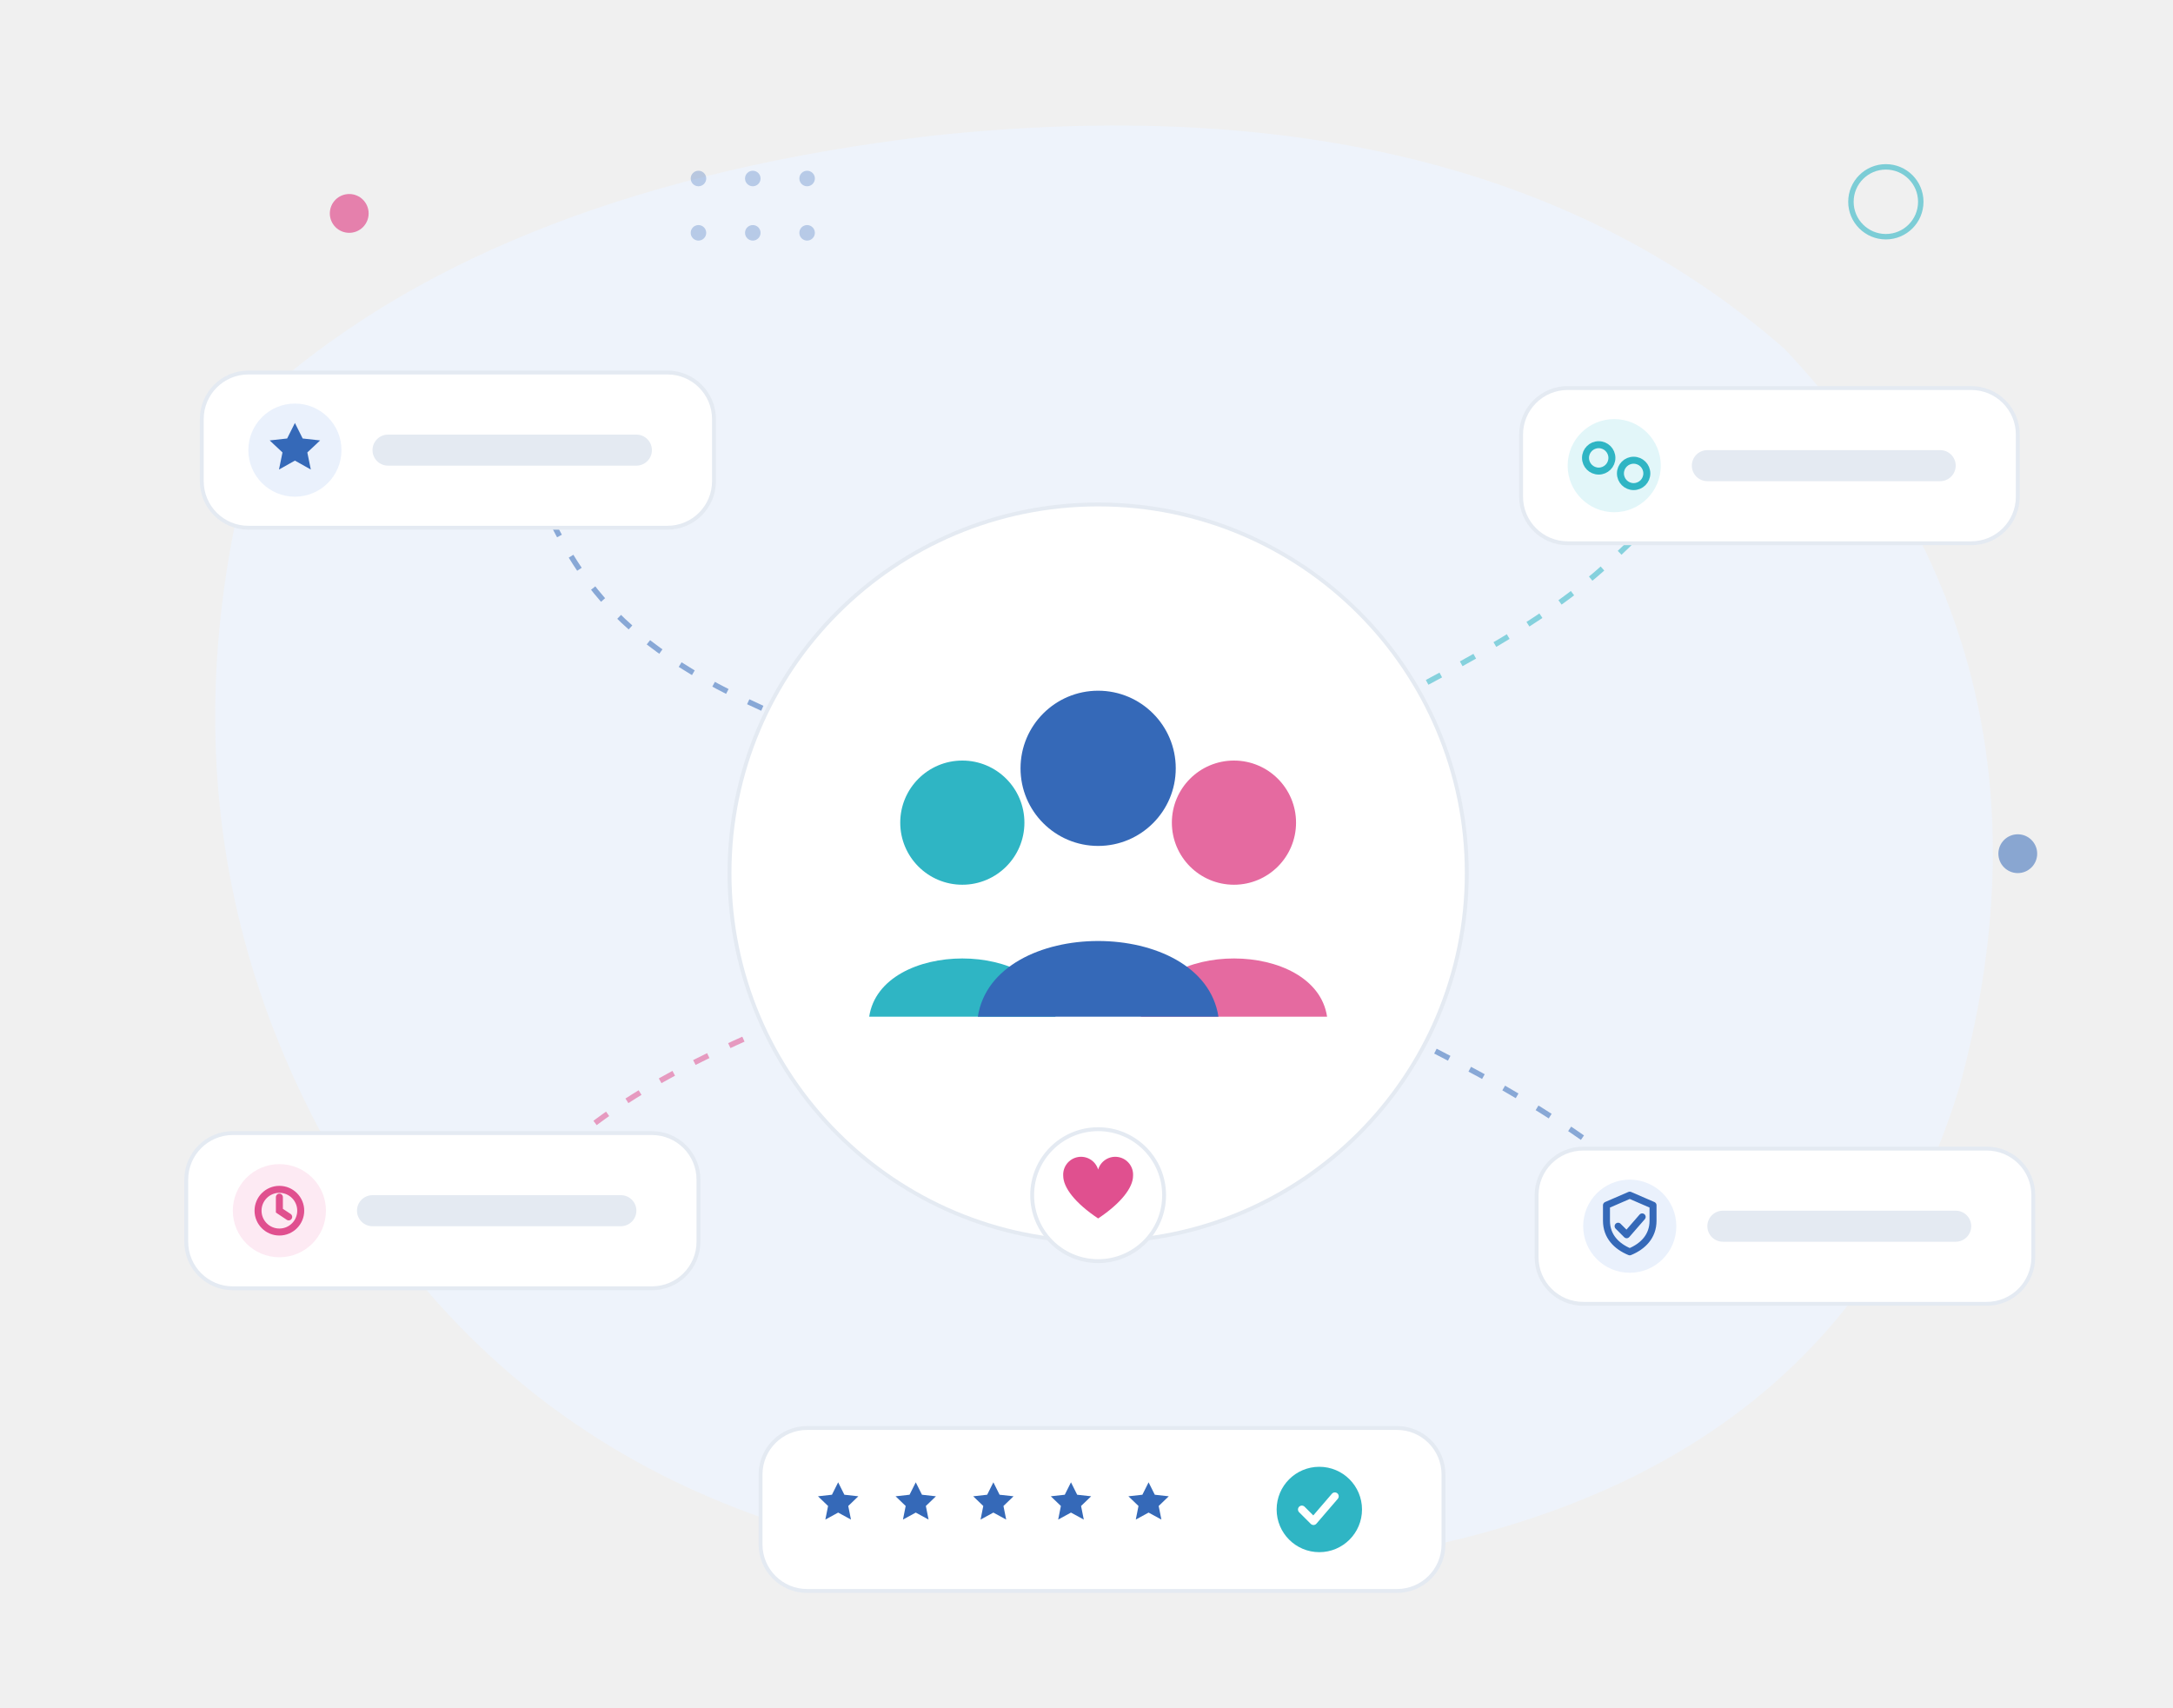
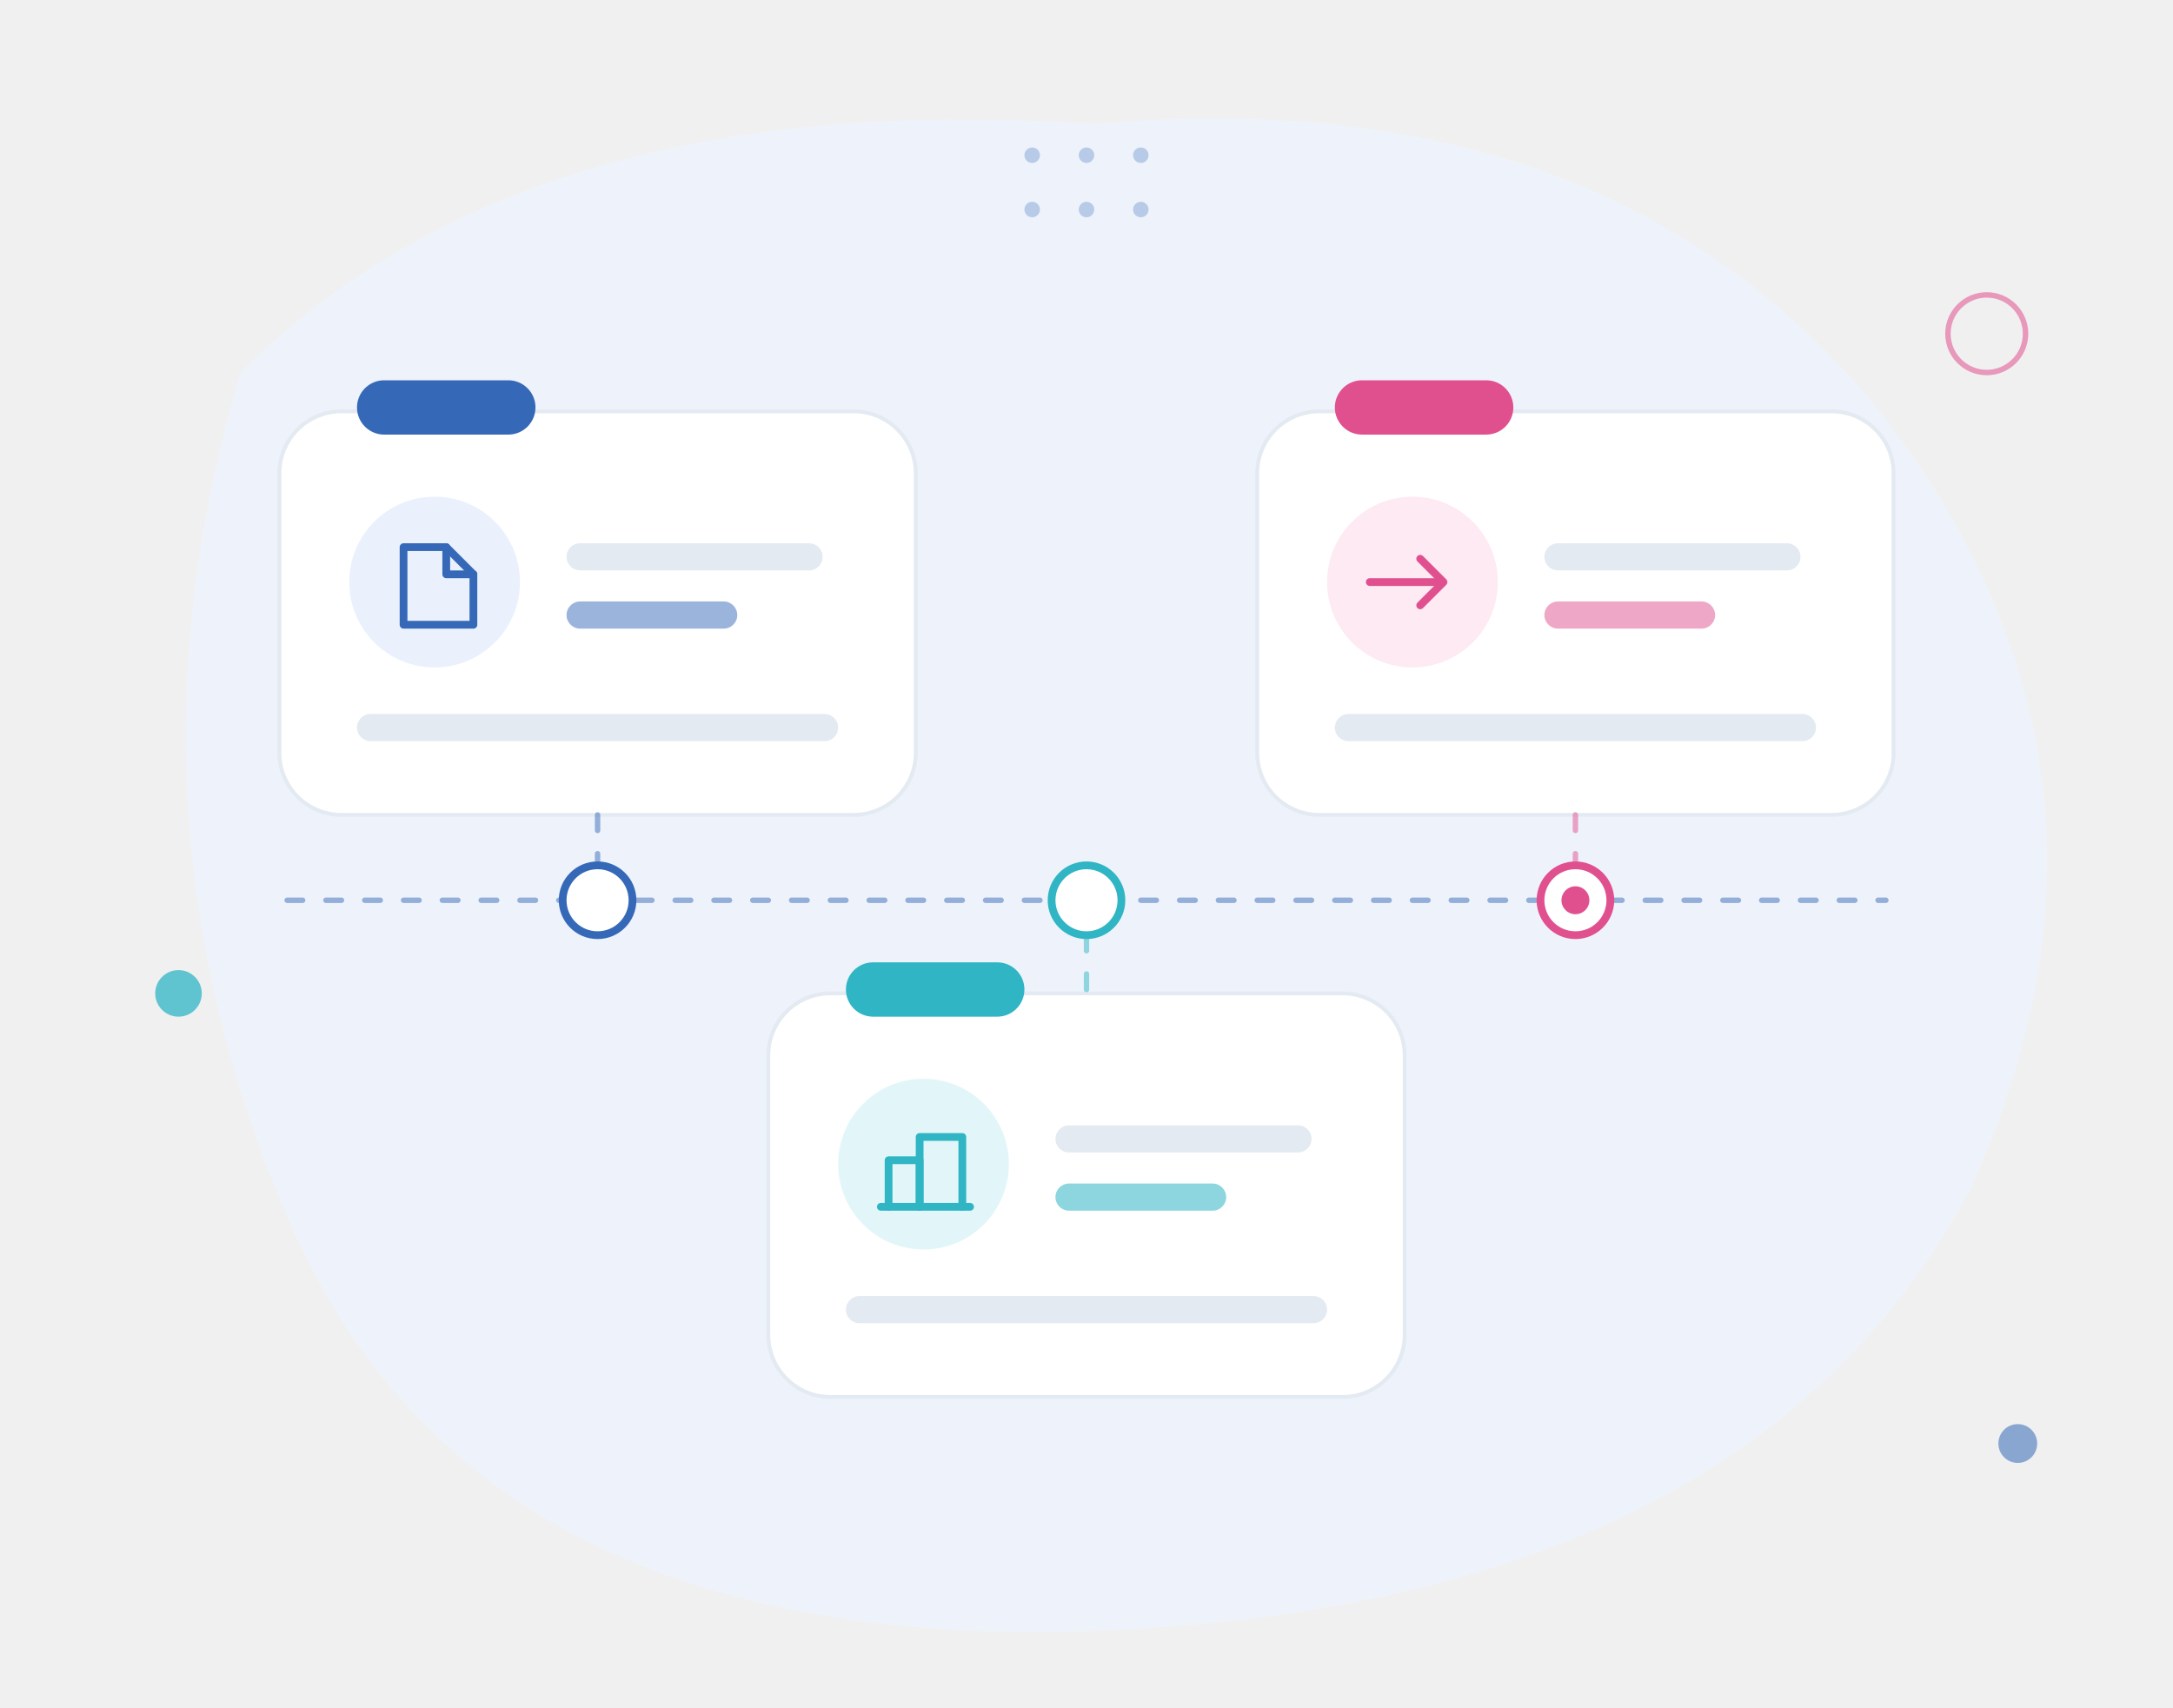
<svg xmlns="http://www.w3.org/2000/svg" viewBox="0 0 560 440" role="img" aria-labelledby="t d">
-   <path d="M70 100 Q30 220 100 320 Q170 415 320 405 Q470 395 505 280 Q535 170 460 90 Q380 20 240 35 Q130 48 70 100Z" fill="#eef3fb" />
-   <g stroke-width="1.4" stroke-dasharray="4 6" fill="none" opacity=".55">
-     <path d="M215 190 C160 170 150 150 140 130" stroke="#3569b8" />
-     <path d="M350 185 C400 160 410 150 425 135" stroke="#2fb5c4" />
-     <path d="M210 260 C160 280 150 292 135 305" stroke="#e0508f" />
-     <path d="M352 262 C400 285 410 295 428 308" stroke="#3569b8" />
+   <path d="M62 96 Q28 210 76 318 Q126 428 288 420 Q452 412 508 306 Q556 200 486 108 Q416 20 282 32 Q136 22 62 96Z" fill="#eef3fb" />
+   <path d="M74 232 H486" stroke="#3569b8" stroke-width="1.4" stroke-dasharray="4 6" fill="none" opacity=".5" stroke-linecap="round" />
+   <g>
+     <rect x="72" y="106" width="164" height="104" rx="16" fill="#fff" stroke="#e4eaf2" />
+     <rect x="92" y="98" width="46" height="14" rx="7" fill="#3569b8" />
+     <circle cx="112" cy="150" r="22" fill="#eaf1fc" />
+     <g stroke="#3569b8" stroke-width="2" fill="none" stroke-linecap="round" stroke-linejoin="round" transform="translate(101,139)">
+       <path d="M3 2h11l7 7v13H3z" />
+       <path d="M14 2v7h7" />
+     </g>
+     <rect x="146" y="140" width="66" height="7" rx="3.5" fill="#e4eaf2" />
+     <rect x="146" y="155" width="44" height="7" rx="3.5" fill="#3569b8" opacity=".5" />
+     <rect x="92" y="184" width="124" height="7" rx="3.5" fill="#e4eaf2" />
  </g>
-   <circle cx="283" cy="225" r="95" fill="#fff" stroke="#e4eaf2" />
+   <path d="M154 210 V223" stroke="#3569b8" stroke-width="1.4" stroke-dasharray="4 6" opacity=".5" stroke-linecap="round" />
  <g>
-     <circle cx="248" cy="212" r="16" fill="#2fb5c4" />
-     <path d="M224 262c3-20 45-20 48 0z" fill="#2fb5c4" />
-     <circle cx="318" cy="212" r="16" fill="#e0508f" opacity=".85" />
-     <path d="M294 262c3-20 45-20 48 0z" fill="#e0508f" opacity=".85" />
-     <circle cx="283" cy="198" r="20" fill="#3569b8" />
-     <path d="M252 262c4-26 58-26 62 0z" fill="#3569b8" />
+     <rect x="198" y="256" width="164" height="104" rx="16" fill="#fff" stroke="#e4eaf2" />
+     <rect x="218" y="248" width="46" height="14" rx="7" fill="#2fb5c4" />
+     <circle cx="238" cy="300" r="22" fill="#e2f6f9" />
+     <g stroke="#2fb5c4" stroke-width="2" fill="none" stroke-linecap="round" stroke-linejoin="round" transform="translate(227,290)">
+       <path d="M2 21V9h8v12" />
+       <path d="M10 21V3h11v18" />
+       <path d="M0 21h23" />
+     </g>
+     <rect x="272" y="290" width="66" height="7" rx="3.5" fill="#e4eaf2" />
+     <rect x="272" y="305" width="44" height="7" rx="3.5" fill="#2fb5c4" opacity=".55" />
+     <rect x="218" y="334" width="124" height="7" rx="3.5" fill="#e4eaf2" />
  </g>
-   <circle cx="283" cy="308" r="17" fill="#fff" stroke="#e4eaf2" />
-   <path d="M283 314c-6-4-9-8-9-11a4.6 4.6 0 0 1 9-1.6A4.6 4.6 0 0 1 292 303c0 3-3 7-9 11z" fill="#e0508f" />
+   <path d="M280 241 V256" stroke="#2fb5c4" stroke-width="1.4" stroke-dasharray="4 6" opacity=".5" stroke-linecap="round" />
  <g>
-     <rect x="52" y="96" width="132" height="40" rx="12" fill="#fff" stroke="#e4eaf2" />
-     <circle cx="76" cy="116" r="12" fill="#eaf1fc" />
-     <path d="M76 109l2 4 4.5.5-3.3 3.1.9 4.4-4.1-2.3-4.1 2.3.9-4.4-3.3-3.1 4.5-.5z" fill="#3569b8" />
-     <rect x="96" y="112" width="72" height="8" rx="4" fill="#e4eaf2" />
+     <rect x="324" y="106" width="164" height="104" rx="16" fill="#fff" stroke="#e4eaf2" />
+     <rect x="344" y="98" width="46" height="14" rx="7" fill="#e0508f" />
+     <circle cx="364" cy="150" r="22" fill="#fdeaf3" />
+     <g stroke="#e0508f" stroke-width="2" fill="none" stroke-linecap="round" stroke-linejoin="round" transform="translate(353,140)">
+       <path d="M0 10h18" />
+       <path d="M13 4l6 6-6 6" />
+     </g>
+     <rect x="398" y="140" width="66" height="7" rx="3.5" fill="#e4eaf2" />
+     <rect x="398" y="155" width="44" height="7" rx="3.5" fill="#e0508f" opacity=".5" />
+     <rect x="344" y="184" width="124" height="7" rx="3.5" fill="#e4eaf2" />
  </g>
-   <g>
-     <rect x="392" y="100" width="128" height="40" rx="12" fill="#fff" stroke="#e4eaf2" />
-     <circle cx="416" cy="120" r="12" fill="#e2f6f9" />
-     <circle cx="412" cy="118" r="3.4" fill="none" stroke="#2fb5c4" stroke-width="1.8" />
-     <circle cx="421" cy="122" r="3.4" fill="none" stroke="#2fb5c4" stroke-width="1.8" />
-     <rect x="436" y="116" width="68" height="8" rx="4" fill="#e4eaf2" />
-   </g>
-   <g>
-     <rect x="48" y="292" width="132" height="40" rx="12" fill="#fff" stroke="#e4eaf2" />
-     <circle cx="72" cy="312" r="12" fill="#fdeaf3" />
-     <circle cx="72" cy="312" r="5.5" fill="none" stroke="#e0508f" stroke-width="1.8" />
-     <path d="M72 308.5v3.5l2.4 1.6" stroke="#e0508f" stroke-width="1.8" fill="none" stroke-linecap="round" />
-     <rect x="92" y="308" width="72" height="8" rx="4" fill="#e4eaf2" />
-   </g>
-   <g>
-     <rect x="396" y="296" width="128" height="40" rx="12" fill="#fff" stroke="#e4eaf2" />
-     <circle cx="420" cy="316" r="12" fill="#eaf1fc" />
-     <path d="M420 308l6 2.6v4c0 4-2.6 6.6-6 8-3.4-1.4-6-4-6-8v-4z" fill="none" stroke="#3569b8" stroke-width="1.8" stroke-linejoin="round" />
-     <path d="M417 316l2.2 2.2 4-4.6" stroke="#3569b8" stroke-width="1.8" fill="none" stroke-linecap="round" stroke-linejoin="round" />
-     <rect x="440" y="312" width="68" height="8" rx="4" fill="#e4eaf2" />
-   </g>
-   <g>
-     <rect x="196" y="368" width="176" height="42" rx="12" fill="#fff" stroke="#e4eaf2" />
-     <g fill="#3569b8">
-       <path d="M216 382l1.6 3.2 3.6.4-2.6 2.5.7 3.5-3.3-1.8-3.3 1.8.7-3.5-2.6-2.5 3.6-.4z" />
-       <path d="M236 382l1.6 3.2 3.6.4-2.6 2.5.7 3.5-3.3-1.8-3.3 1.8.7-3.5-2.6-2.5 3.6-.4z" />
-       <path d="M256 382l1.6 3.2 3.6.4-2.6 2.5.7 3.5-3.3-1.8-3.3 1.8.7-3.5-2.6-2.5 3.6-.4z" />
-       <path d="M276 382l1.6 3.2 3.6.4-2.6 2.5.7 3.5-3.3-1.8-3.3 1.8.7-3.5-2.6-2.5 3.6-.4z" />
-       <path d="M296 382l1.6 3.2 3.6.4-2.6 2.5.7 3.5-3.3-1.8-3.3 1.8.7-3.5-2.6-2.5 3.6-.4z" />
-     </g>
-     <circle cx="340" cy="389" r="11" fill="#2fb5c4" />
-     <path d="M335.5 389l3 3 5.5-6.4" stroke="#fff" stroke-width="2" fill="none" stroke-linecap="round" stroke-linejoin="round" />
-   </g>
-   <circle cx="90" cy="55" r="5" fill="#e0508f" opacity=".7" />
-   <circle cx="486" cy="52" r="9" fill="none" stroke="#2fb5c4" stroke-width="1.4" opacity=".6" />
-   <circle cx="520" cy="220" r="5" fill="#3569b8" opacity=".55" />
+   <path d="M406 210 V223" stroke="#e0508f" stroke-width="1.4" stroke-dasharray="4 6" opacity=".5" stroke-linecap="round" />
+   <circle cx="154" cy="232" r="9" fill="#fff" stroke="#3569b8" stroke-width="2" />
+   <circle cx="280" cy="232" r="9" fill="#fff" stroke="#2fb5c4" stroke-width="2" />
+   <circle cx="406" cy="232" r="9" fill="#fff" stroke="#e0508f" stroke-width="2" />
+   <circle cx="406" cy="232" r="3.6" fill="#e0508f" />
+   <circle cx="512" cy="86" r="10" fill="none" stroke="#e0508f" stroke-width="1.4" opacity=".55" />
+   <circle cx="46" cy="256" r="6" fill="#2fb5c4" opacity=".75" />
+   <circle cx="520" cy="372" r="5" fill="#3569b8" opacity=".55" />
  <g fill="#3569b8" opacity=".3">
-     <circle cx="180" cy="46" r="2" />
-     <circle cx="194" cy="46" r="2" />
-     <circle cx="208" cy="46" r="2" />
-     <circle cx="180" cy="60" r="2" />
-     <circle cx="194" cy="60" r="2" />
-     <circle cx="208" cy="60" r="2" />
+     <circle cx="266" cy="40" r="2" />
+     <circle cx="280" cy="40" r="2" />
+     <circle cx="294" cy="40" r="2" />
+     <circle cx="266" cy="54" r="2" />
+     <circle cx="280" cy="54" r="2" />
+     <circle cx="294" cy="54" r="2" />
  </g>
</svg>
